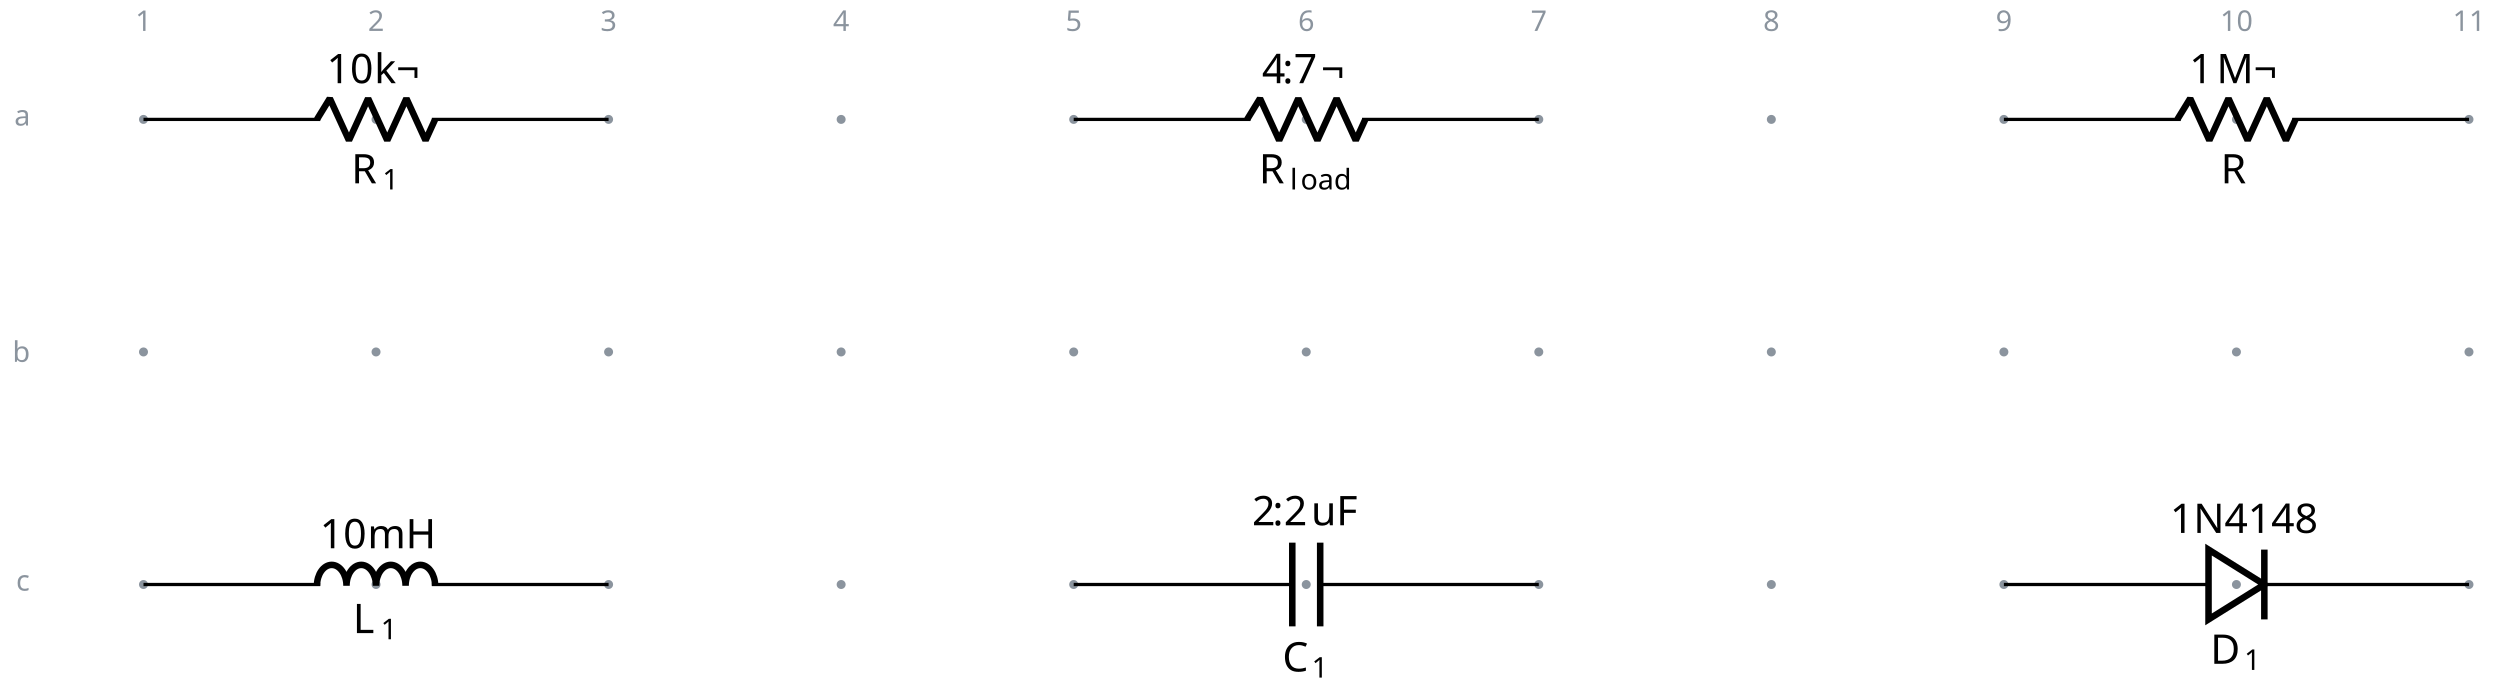
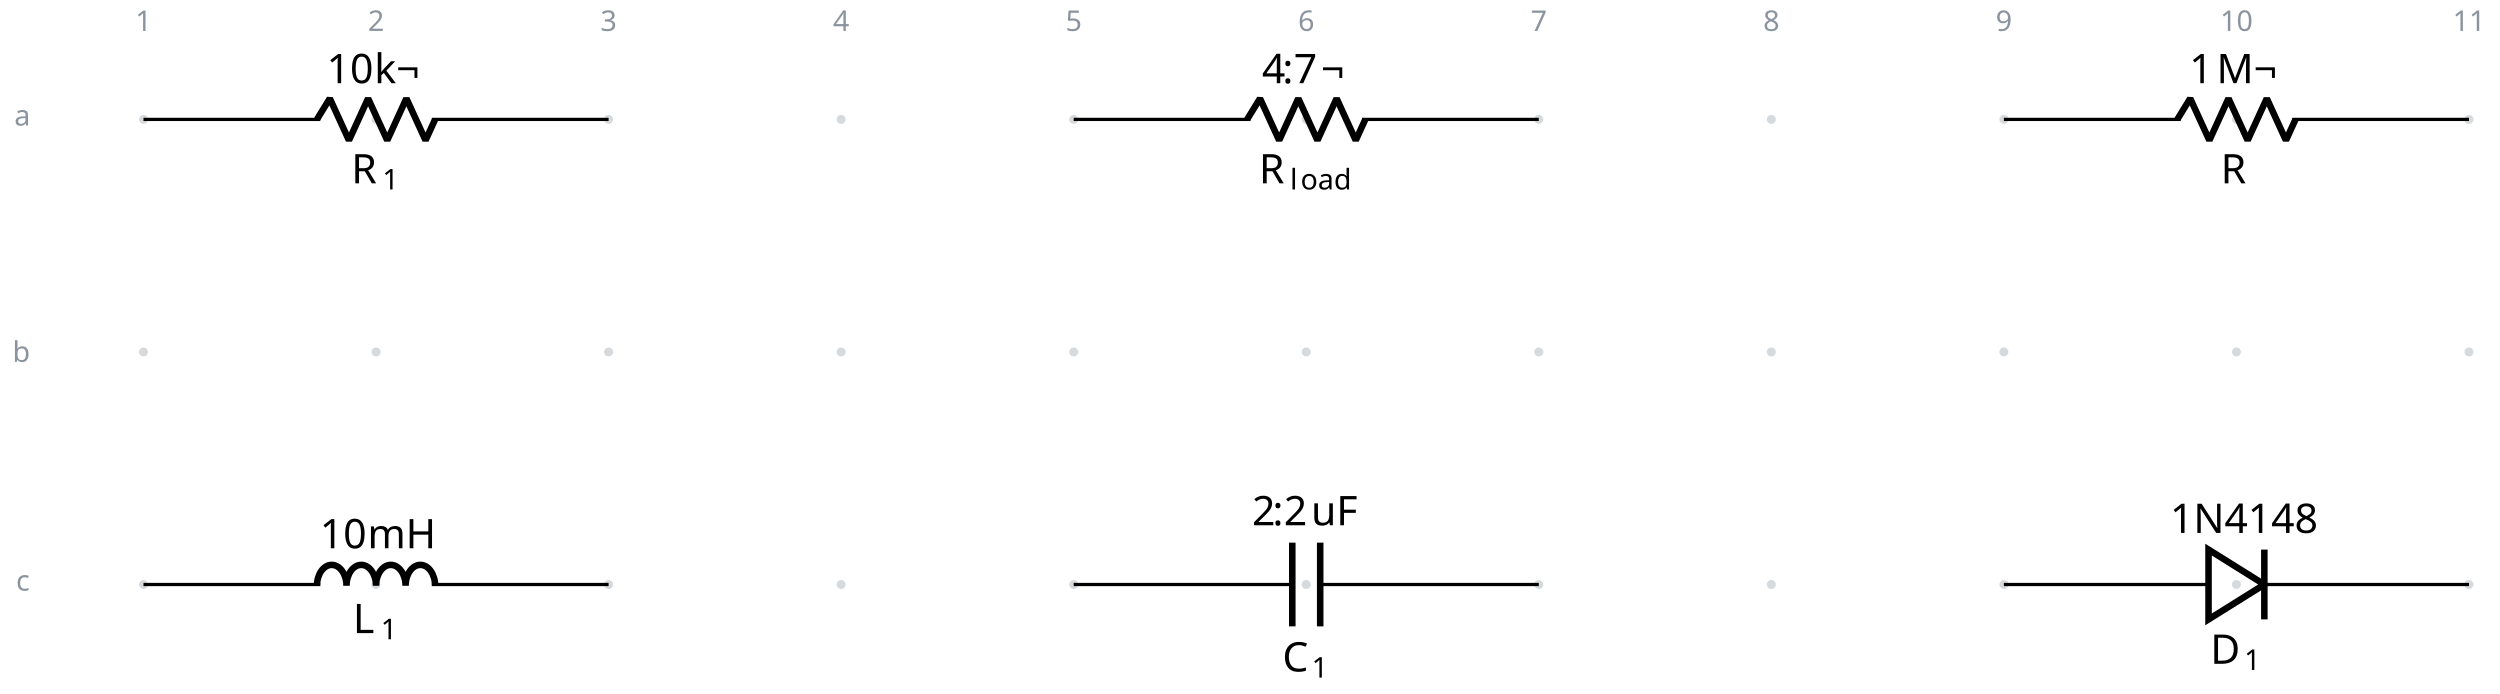
<svg xmlns="http://www.w3.org/2000/svg" fill="currentColor" width="815.676" height="226.395" viewBox="-72 -72 611.757 169.796">
  <g stroke="currentColor" stroke-miterlimit="10" stroke-width=".8">
-     <path fill="#8b949e" stroke="none" d="M-35.787-42.781a1.1 1.1 0 1 0-2.2 0 1.1 1.1 0 0 0 2.2 0M-35.787 14.124a1.1 1.1 0 1 0-2.2 0 1.1 1.1 0 0 0 2.2 0M-35.787 71.03a1.1 1.1 0 1 0-2.2 0 1.1 1.1 0 0 0 2.2 0M21.118-42.781a1.1 1.1 0 1 0-2.2 0 1.1 1.1 0 0 0 2.2 0M21.118 14.124a1.1 1.1 0 1 0-2.2 0 1.1 1.1 0 0 0 2.2 0M21.118 71.03a1.1 1.1 0 1 0-2.2 0 1.1 1.1 0 0 0 2.2 0M78.024-42.781a1.1 1.1 0 1 0-2.2 0 1.1 1.1 0 0 0 2.2 0M78.024 14.124a1.1 1.1 0 1 0-2.2 0 1.1 1.1 0 0 0 2.2 0M78.024 71.03a1.1 1.1 0 1 0-2.2 0 1.1 1.1 0 0 0 2.2 0M134.93-42.781a1.1 1.1 0 1 0-2.2 0 1.1 1.1 0 0 0 2.2 0M134.93 14.124a1.1 1.1 0 1 0-2.2 0 1.1 1.1 0 0 0 2.2 0M134.93 71.03a1.1 1.1 0 1 0-2.2 0 1.1 1.1 0 0 0 2.2 0M191.835-42.781a1.1 1.1 0 1 0-2.2 0 1.1 1.1 0 0 0 2.2 0M191.835 14.124a1.1 1.1 0 1 0-2.2 0 1.1 1.1 0 0 0 2.2 0M191.835 71.03a1.1 1.1 0 1 0-2.2 0 1.1 1.1 0 0 0 2.2 0M248.74-42.781a1.1 1.1 0 1 0-2.2 0 1.1 1.1 0 0 0 2.2 0M248.74 14.124a1.1 1.1 0 1 0-2.2 0 1.1 1.1 0 0 0 2.2 0M248.74 71.03a1.1 1.1 0 1 0-2.2 0 1.1 1.1 0 0 0 2.2 0M305.646-42.781a1.1 1.1 0 1 0-2.2 0 1.1 1.1 0 0 0 2.2 0M305.646 14.124a1.1 1.1 0 1 0-2.2 0 1.1 1.1 0 0 0 2.2 0M305.646 71.03a1.1 1.1 0 1 0-2.2 0 1.1 1.1 0 0 0 2.2 0M362.551-42.781a1.1 1.1 0 1 0-2.2 0 1.1 1.1 0 0 0 2.2 0M362.551 14.124a1.1 1.1 0 1 0-2.2 0 1.1 1.1 0 0 0 2.2 0M362.551 71.03a1.1 1.1 0 1 0-2.2 0 1.1 1.1 0 0 0 2.2 0M419.457-42.781a1.1 1.1 0 1 0-2.2 0 1.1 1.1 0 0 0 2.2 0M419.457 14.124a1.1 1.1 0 1 0-2.2 0 1.1 1.1 0 0 0 2.2 0M419.457 71.03a1.1 1.1 0 1 0-2.2 0 1.1 1.1 0 0 0 2.2 0M476.362-42.781a1.1 1.1 0 1 0-2.2 0 1.1 1.1 0 0 0 2.2 0M476.362 14.124a1.1 1.1 0 1 0-2.2 0 1.1 1.1 0 0 0 2.2 0M476.362 71.03a1.1 1.1 0 1 0-2.2 0 1.1 1.1 0 0 0 2.2 0M533.268-42.781a1.1 1.1 0 1 0-2.2 0 1.1 1.1 0 0 0 2.2 0M533.268 14.124a1.1 1.1 0 1 0-2.2 0 1.1 1.1 0 0 0 2.2 0M533.268 71.03a1.1 1.1 0 1 0-2.2 0 1.1 1.1 0 0 0 2.2 0m-1.1 0" />
+     <path fill="#8b949e" fill-opacity=".35" stroke="none" stroke-opacity=".35" d="M-35.787-42.781a1.1 1.1 0 1 0-2.2 0 1.1 1.1 0 0 0 2.2 0M-35.787 14.124a1.1 1.1 0 1 0-2.2 0 1.1 1.1 0 0 0 2.2 0M-35.787 71.03a1.1 1.1 0 1 0-2.2 0 1.1 1.1 0 0 0 2.2 0M21.118-42.781a1.1 1.1 0 1 0-2.2 0 1.1 1.1 0 0 0 2.2 0M21.118 14.124a1.1 1.1 0 1 0-2.2 0 1.1 1.1 0 0 0 2.2 0M21.118 71.03a1.1 1.1 0 1 0-2.2 0 1.1 1.1 0 0 0 2.2 0M78.024-42.781a1.1 1.1 0 1 0-2.2 0 1.1 1.1 0 0 0 2.2 0M78.024 14.124a1.1 1.1 0 1 0-2.2 0 1.1 1.1 0 0 0 2.2 0M78.024 71.03a1.1 1.1 0 1 0-2.2 0 1.1 1.1 0 0 0 2.2 0M134.93-42.781a1.1 1.1 0 1 0-2.2 0 1.1 1.1 0 0 0 2.2 0M134.93 14.124a1.1 1.1 0 1 0-2.2 0 1.1 1.1 0 0 0 2.2 0M134.93 71.03a1.1 1.1 0 1 0-2.2 0 1.1 1.1 0 0 0 2.2 0M191.835-42.781a1.1 1.1 0 1 0-2.2 0 1.1 1.1 0 0 0 2.2 0M191.835 14.124a1.1 1.1 0 1 0-2.2 0 1.1 1.1 0 0 0 2.2 0M191.835 71.03a1.1 1.1 0 1 0-2.2 0 1.1 1.1 0 0 0 2.2 0M248.74-42.781a1.1 1.1 0 1 0-2.2 0 1.1 1.1 0 0 0 2.2 0M248.74 14.124a1.1 1.1 0 1 0-2.2 0 1.1 1.1 0 0 0 2.2 0M248.74 71.03a1.1 1.1 0 1 0-2.2 0 1.1 1.1 0 0 0 2.2 0M305.646-42.781a1.1 1.1 0 1 0-2.2 0 1.1 1.1 0 0 0 2.2 0M305.646 14.124a1.1 1.1 0 1 0-2.2 0 1.1 1.1 0 0 0 2.2 0M305.646 71.03a1.1 1.1 0 1 0-2.2 0 1.1 1.1 0 0 0 2.2 0M362.551-42.781a1.1 1.1 0 1 0-2.2 0 1.1 1.1 0 0 0 2.2 0M362.551 14.124a1.1 1.1 0 1 0-2.2 0 1.1 1.1 0 0 0 2.2 0M362.551 71.03a1.1 1.1 0 1 0-2.2 0 1.1 1.1 0 0 0 2.2 0M419.457-42.781a1.1 1.1 0 1 0-2.2 0 1.1 1.1 0 0 0 2.2 0M419.457 14.124a1.1 1.1 0 1 0-2.2 0 1.1 1.1 0 0 0 2.2 0M419.457 71.03a1.1 1.1 0 1 0-2.2 0 1.1 1.1 0 0 0 2.2 0M476.362-42.781a1.1 1.1 0 1 0-2.2 0 1.1 1.1 0 0 0 2.2 0M476.362 14.124a1.1 1.1 0 1 0-2.2 0 1.1 1.1 0 0 0 2.2 0M476.362 71.03a1.1 1.1 0 1 0-2.2 0 1.1 1.1 0 0 0 2.2 0M533.268-42.781a1.1 1.1 0 1 0-2.2 0 1.1 1.1 0 0 0 2.2 0M533.268 14.124a1.1 1.1 0 1 0-2.2 0 1.1 1.1 0 0 0 2.2 0M533.268 71.03a1.1 1.1 0 1 0-2.2 0 1.1 1.1 0 0 0 2.2 0m-1.1 0" />
    <g fill="#8b949e" stroke="#8b949e">
      <text x="-36.887" y="-42.781" fill="#8b949e" stroke="none" font-family="cmr7" font-size="7" transform="translate(-1.993 -21.645)">1</text>
    </g>
    <g fill="#8b949e" stroke="#8b949e">
      <text x="-36.887" y="-42.781" fill="#8b949e" stroke="none" font-family="cmr7" font-size="7" transform="translate(54.912 -21.645)">2</text>
    </g>
    <g fill="#8b949e" stroke="#8b949e">
      <text x="-36.887" y="-42.781" fill="#8b949e" stroke="none" font-family="cmr7" font-size="7" transform="translate(111.818 -21.645)">3</text>
    </g>
    <g fill="#8b949e" stroke="#8b949e">
      <text x="-36.887" y="-42.781" fill="#8b949e" stroke="none" font-family="cmr7" font-size="7" transform="translate(168.723 -21.645)">4</text>
    </g>
    <g fill="#8b949e" stroke="#8b949e">
      <text x="-36.887" y="-42.781" fill="#8b949e" stroke="none" font-family="cmr7" font-size="7" transform="translate(225.629 -21.645)">5</text>
    </g>
    <g fill="#8b949e" stroke="#8b949e">
      <text x="-36.887" y="-42.781" fill="#8b949e" stroke="none" font-family="cmr7" font-size="7" transform="translate(282.534 -21.645)">6</text>
    </g>
    <g fill="#8b949e" stroke="#8b949e">
      <text x="-36.887" y="-42.781" fill="#8b949e" stroke="none" font-family="cmr7" font-size="7" transform="translate(339.44 -21.645)">7</text>
    </g>
    <g fill="#8b949e" stroke="#8b949e">
      <text x="-36.887" y="-42.781" fill="#8b949e" stroke="none" font-family="cmr7" font-size="7" transform="translate(396.345 -21.645)">8</text>
    </g>
    <g fill="#8b949e" stroke="#8b949e">
      <text x="-36.887" y="-42.781" fill="#8b949e" stroke="none" font-family="cmr7" font-size="7" transform="translate(453.25 -21.645)">9</text>
    </g>
    <g fill="#8b949e" stroke="#8b949e">
      <text x="-36.887" y="-42.781" fill="#8b949e" stroke="none" font-family="cmr7" font-size="7" transform="translate(508.163 -21.645)">10</text>
    </g>
    <g fill="#8b949e" stroke="#8b949e">
      <text x="-36.887" y="-42.781" fill="#8b949e" stroke="none" font-family="cmr7" font-size="7" transform="translate(565.069 -21.645)">11</text>
    </g>
    <g fill="#8b949e" stroke="#8b949e">
      <text x="-36.887" y="-42.781" fill="#8b949e" stroke="none" font-family="cmr7" font-size="7" transform="translate(-31.62 1.507)">a</text>
    </g>
    <g fill="#8b949e" stroke="#8b949e">
      <text x="-36.887" y="-42.781" fill="#8b949e" stroke="none" font-family="cmr7" font-size="7" transform="translate(-32.05 59.336)">b</text>
    </g>
    <g fill="#8b949e" stroke="#8b949e">
      <text x="-36.887" y="-42.781" fill="#8b949e" stroke="none" font-family="cmr7" font-size="7" transform="translate(-31.189 115.318)">c</text>
    </g>
    <path fill="none" d="M-36.887-42.781h.4m-.4 0H6.36m27.315 0h43.248m-.4 0h.4" />
    <g stroke-linejoin="bevel" stroke-width="1.6">
      <path fill="none" d="m5.561-42.781 3.143-5.122L13.39-37.66l4.685-10.243 4.686 10.243 4.686-10.243 4.686 10.243 2.343-5.121" />
    </g>
    <g stroke="none">
      <text x="-36.887" y="-42.781" font-family="cmmi10" font-size="10" transform="translate(50.866 15.648)">R</text>
      <text x="-29.294" y="-41.281" font-family="cmr7" font-size="7" transform="translate(50.866 15.648)">1</text>
    </g>
    <g stroke="none" font-family="cmr10" font-size="10">
      <text x="-36.887" y="-42.781" transform="translate(44.822 -8.863)">10</text>
      <text x="-25.221" y="-42.781" transform="translate(44.822 -8.863)">k¬</text>
    </g>
    <path fill="none" d="M190.735-42.781h.4m-.4 0h43.248m27.315 0h43.248m-.4 0h.4" />
    <g stroke-linejoin="bevel" stroke-width="1.6">
      <path fill="none" d="m233.183-42.781 3.143-5.122 4.686 10.243 4.685-10.243 4.686 10.243 4.686-10.243 4.686 10.243 2.342-5.121" />
    </g>
    <g stroke="none">
      <text x="-36.887" y="-42.781" font-family="cmmi10" font-size="10" transform="translate(272.972 15.648)">R</text>
      <text x="-29.294" y="-41.281" font-family="cmmi7" font-size="7" transform="translate(272.972 15.648)">l</text>
      <text x="-26.725" y="-41.281" font-family="cmmi7" font-size="7" transform="translate(272.972 15.648)">oad</text>
    </g>
    <g stroke="none" font-size="10">
      <text x="-36.887" y="-42.781" font-family="cmr10" transform="translate(273.694 -8.863)">4</text>
      <text x="-31.887" y="-42.781" font-family="cmmi10" transform="translate(273.694 -8.863)">:</text>
      <text x="-29.109" y="-42.781" font-family="cmr10" transform="translate(273.694 -8.863)">7</text>
      <text x="-22.443" y="-42.781" font-family="cmr10" transform="translate(273.694 -8.863)">¬</text>
    </g>
    <path fill="none" d="M418.357-42.781h.4m-.4 0h43.248m27.315 0h43.248m-.4 0h.4" />
    <g stroke-linejoin="bevel" stroke-width="1.6">
      <path fill="none" d="m460.805-42.781 3.143-5.122 4.686 10.243 4.685-10.243 4.686 10.243 4.686-10.243 4.686 10.243 2.342-5.121" />
    </g>
    <text x="-36.887" y="-42.781" stroke="none" font-family="cmmi10" font-size="10" transform="translate(508.314 15.648)">R</text>
    <g stroke="none" font-family="cmr10" font-size="10">
      <text x="-36.887" y="-42.781" transform="translate(500.622 -8.863)">1</text>
      <text x="-30.221" y="-42.781" transform="translate(500.622 -8.863)">M¬</text>
    </g>
    <path fill="none" d="M-36.887 71.03h.4m-.4 0H6.36m27.315 0h43.248m-.4 0h.4" />
    <g stroke-linejoin="bevel" stroke-width="1.6">
      <path fill="none" d="M5.561 71.35c0-2.829 1.618-5.122 3.614-5.122s3.615 2.293 3.615 5.122c0-2.829 1.618-5.122 3.614-5.122s3.614 2.293 3.614 5.122c0-2.829 1.618-5.122 3.615-5.122 1.996 0 3.614 2.293 3.614 5.122 0-2.829 1.618-5.122 3.614-5.122s3.615 2.293 3.615 5.122" />
    </g>
    <g stroke="none">
      <text x="-36.887" y="-42.781" font-family="cmmi10" font-size="10" transform="translate(51.26 125.704)">L</text>
      <text x="-30.082" y="-41.281" font-family="cmr7" font-size="7" transform="translate(51.26 125.704)">1</text>
    </g>
    <g stroke="none" font-family="cmr10" font-size="10">
      <text x="-36.887" y="-42.781" transform="translate(43.155 104.948)">10</text>
      <text x="-25.221" y="-42.781" transform="translate(43.155 104.948)">mH</text>
    </g>
    <path fill="none" d="M190.735 71.03h.4m-.4 0h53.491m6.829 0h53.49m-.399 0h.4" />
    <g stroke-width="1.6">
      <path fill="none" d="M244.226 60.787v20.486m6.829-20.486v20.486" />
    </g>
    <g stroke="none">
      <text x="-36.887" y="-42.781" font-family="cmmi10" font-size="10" transform="translate(278.71 135.093)">C</text>
      <text x="-29.74" y="-41.281" font-family="cmr7" font-size="7" transform="translate(278.71 135.093)">1</text>
    </g>
    <g stroke="none" font-size="10">
      <text x="-36.887" y="-42.781" font-family="cmr10" transform="translate(271.264 99.314)">2</text>
      <text x="-31.887" y="-42.781" font-family="cmmi10" transform="translate(271.264 99.314)">:</text>
      <text x="-29.109" y="-42.781" font-family="cmr10" transform="translate(271.264 99.314)">2</text>
      <text x="-22.443" y="-42.781" font-family="cmr10" transform="translate(271.264 99.314)">uF</text>
    </g>
    <path fill="none" d="M418.357 71.03h.4m-.4 0h50.077m13.657 0h50.077m-.4 0h.4" />
    <g stroke-width="1.6">
      <path fill="none" d="m482.09 71.03-13.656-8.536v17.071ZM482.09 79.565V62.494" />
    </g>
    <g stroke="none">
      <text x="-36.887" y="-42.781" font-family="cmmi10" font-size="10" transform="translate(505.767 133.215)">D</text>
      <text x="-28.608" y="-41.281" font-family="cmr7" font-size="7" transform="translate(505.767 133.215)">1</text>
    </g>
    <text x="-36.887" y="-42.781" stroke="none" font-family="cmr10" font-size="10" transform="translate(495.9 101.192)">1N4148</text>
  </g>
</svg>
